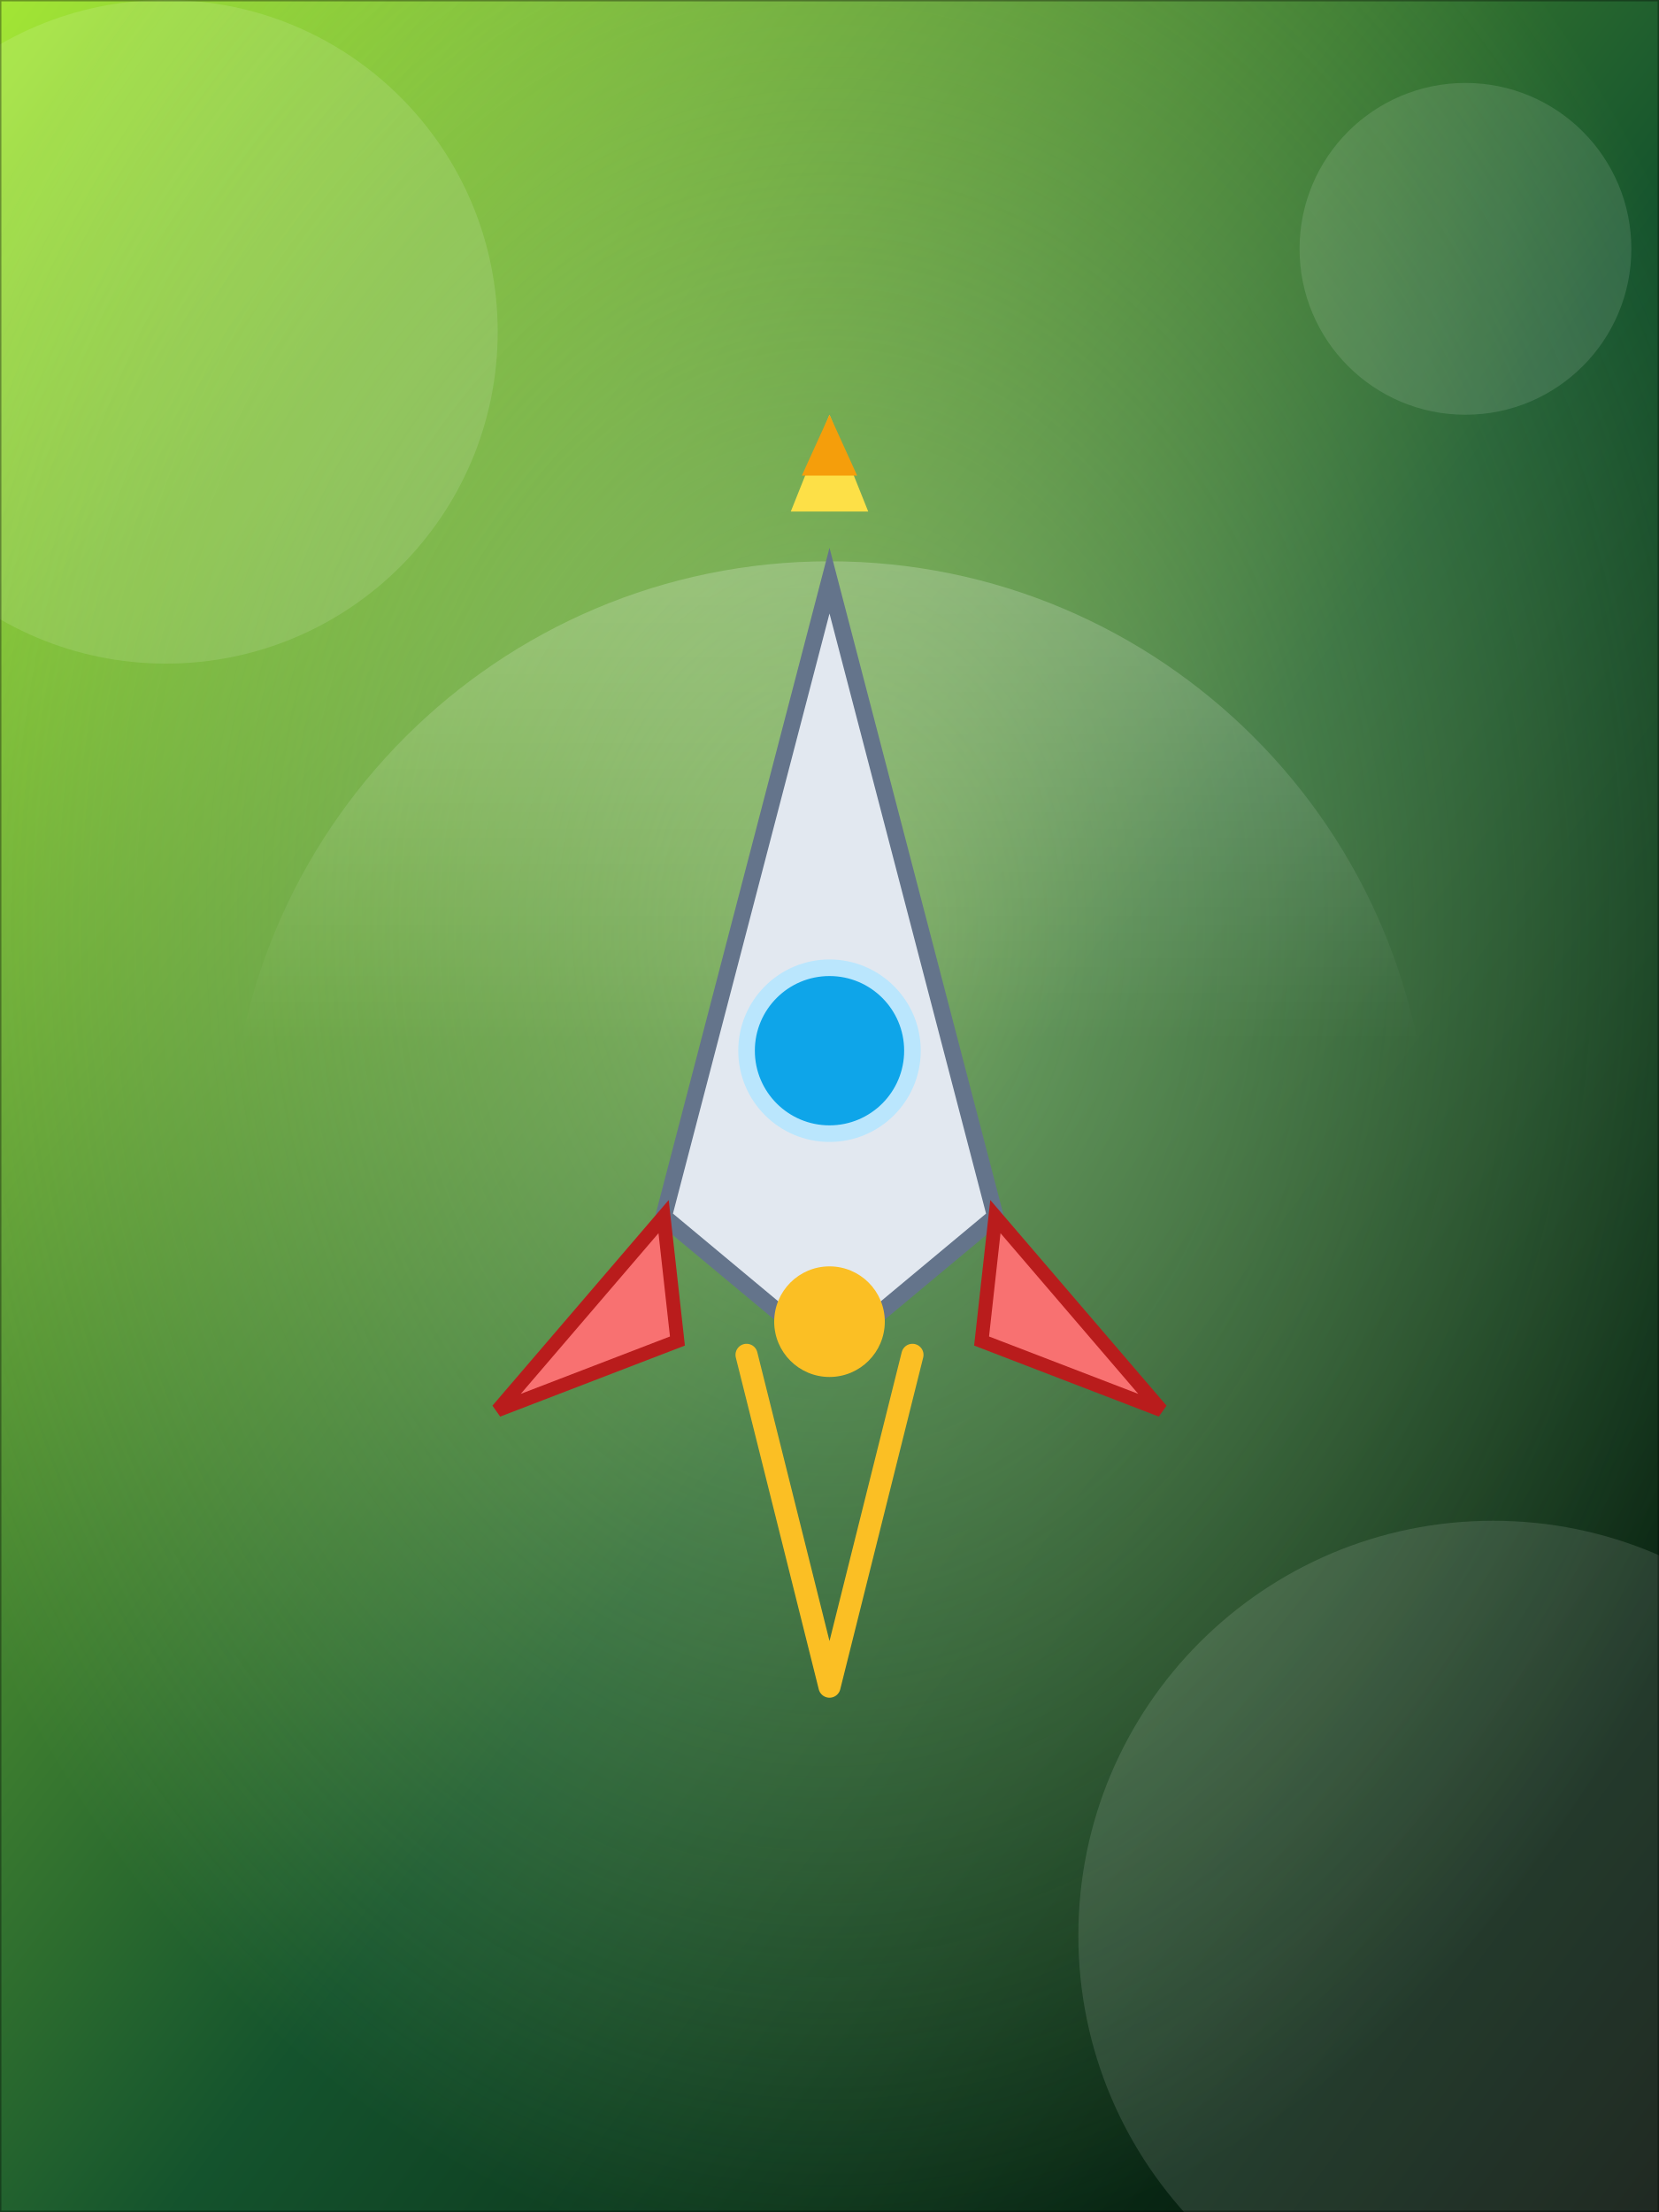
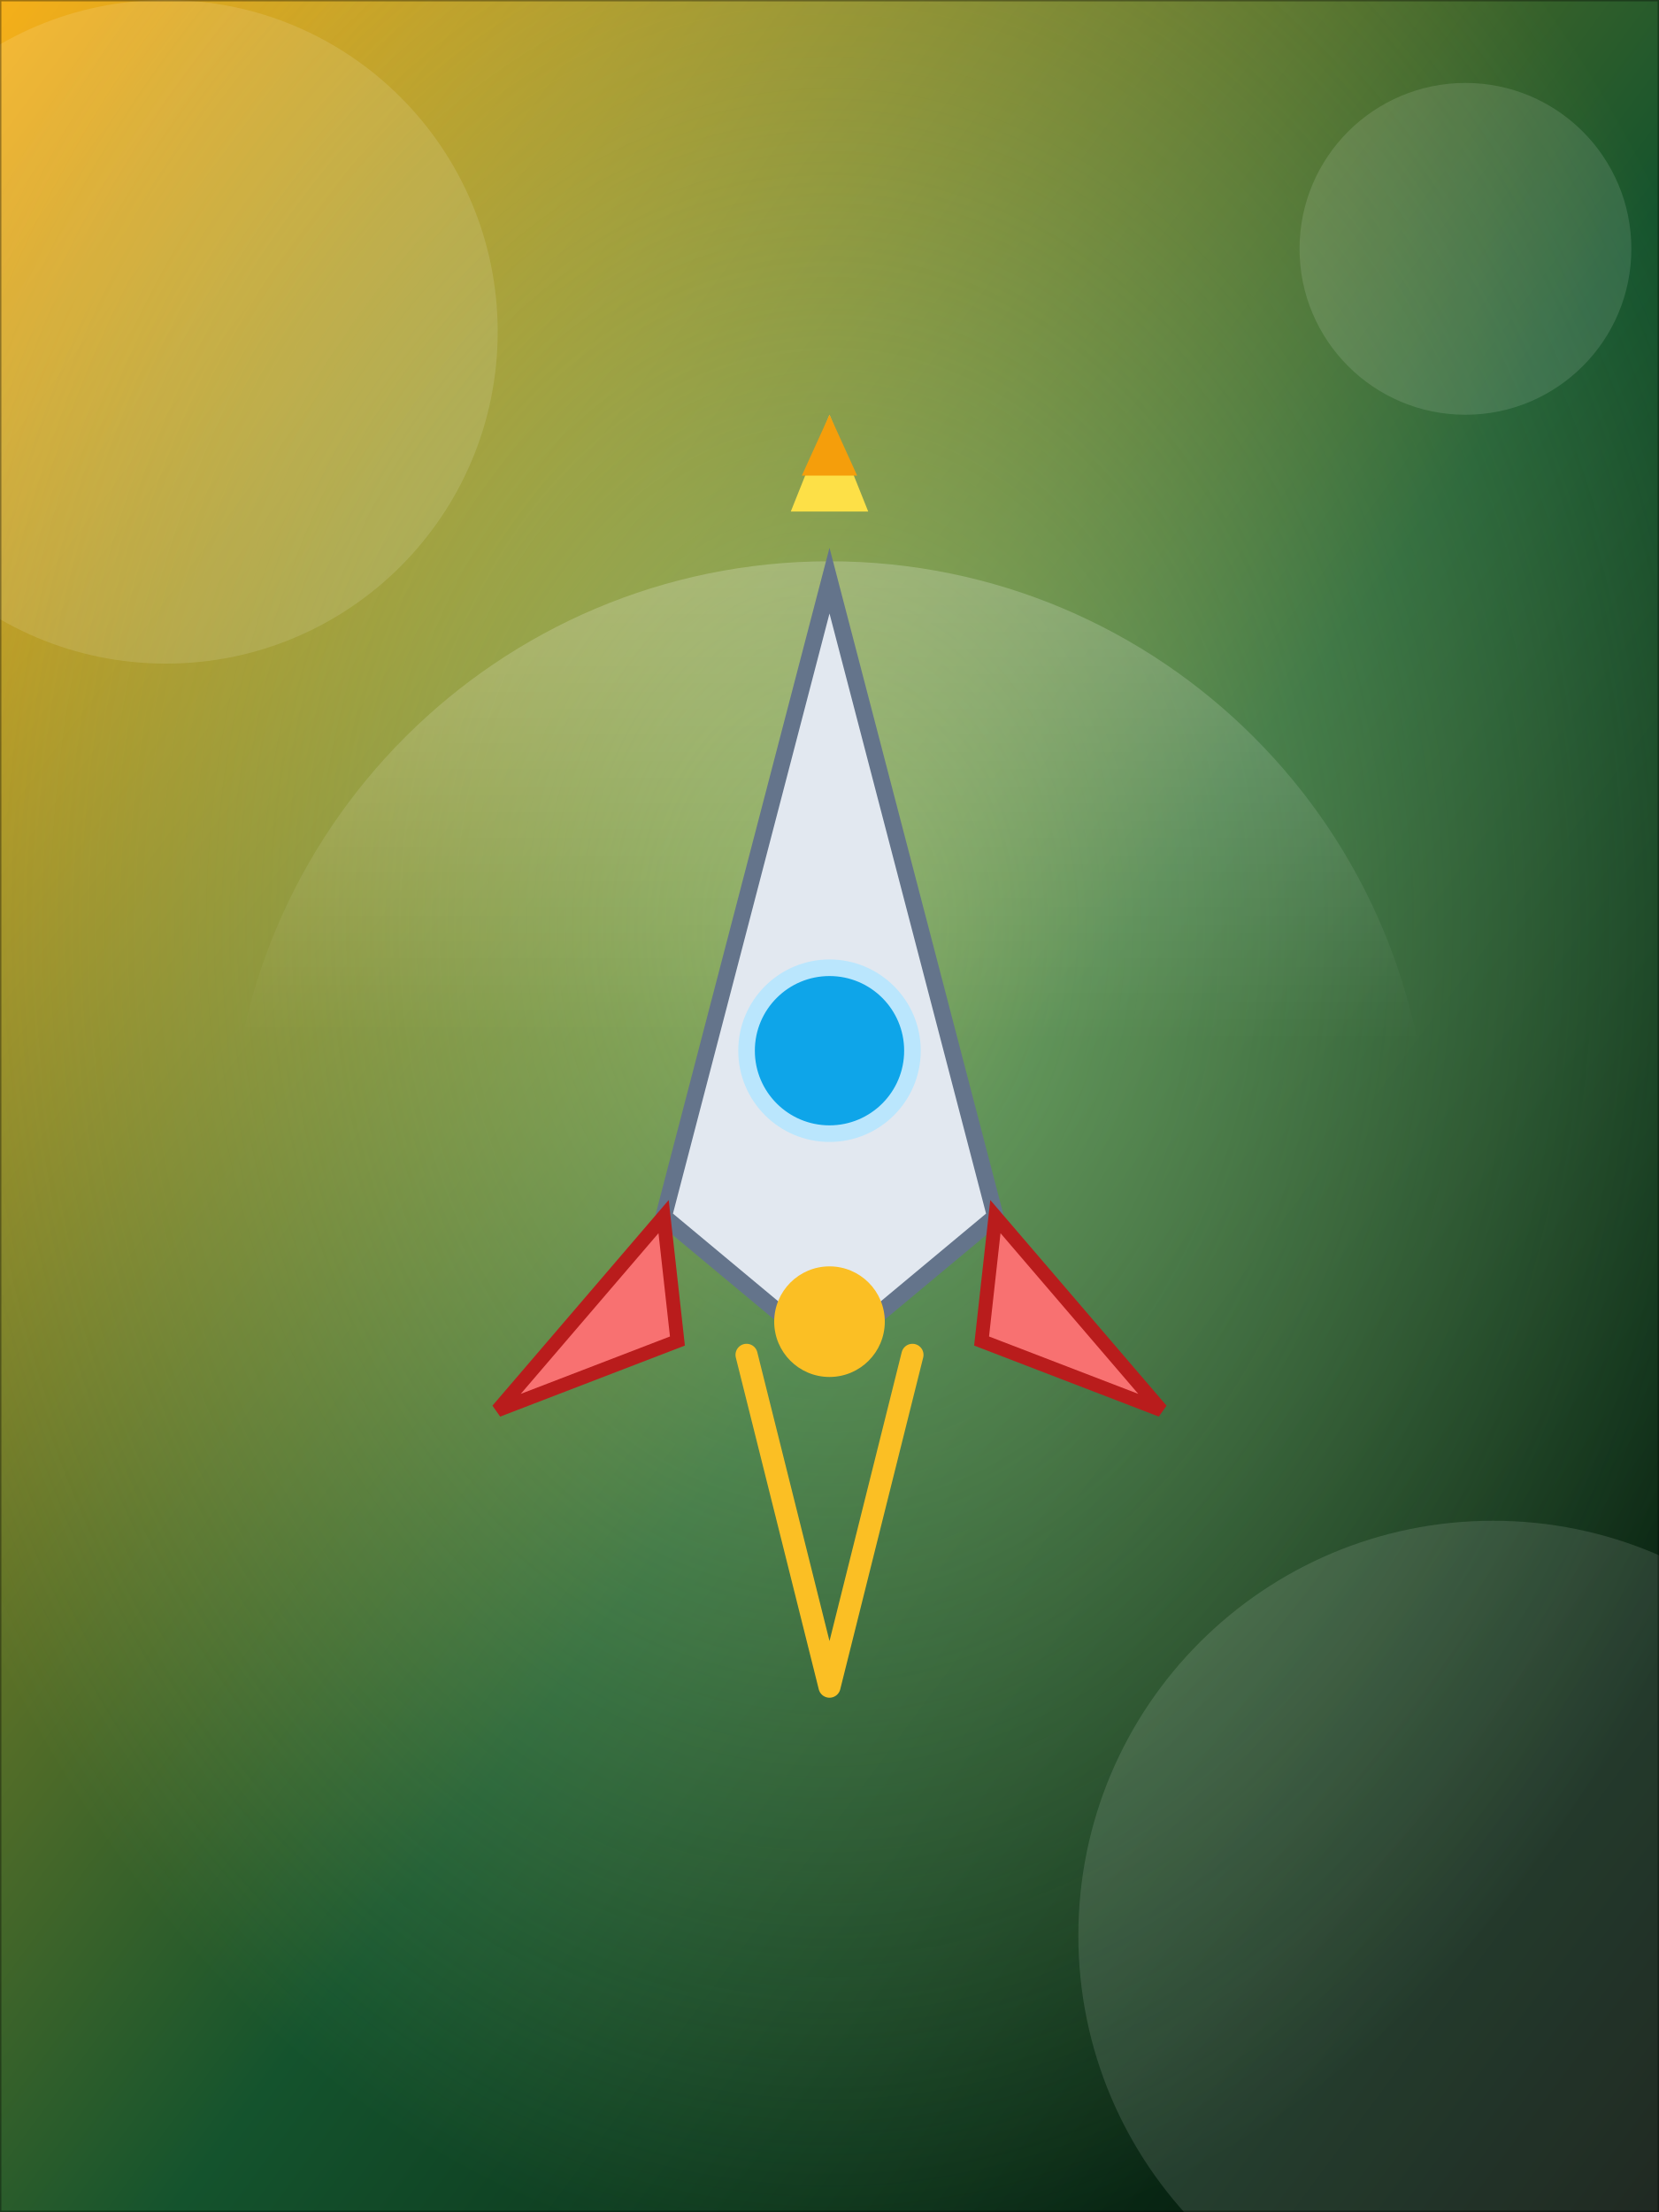
<svg xmlns="http://www.w3.org/2000/svg" width="600" height="800" viewBox="0 0 600 800">
  <defs>
    <linearGradient id="bg" x1="0" y1="0" x2="1" y2="1">
-       <stop offset="0" stop-color="#a3e635" />
+       <stop offset="0" stop-color="#f6b01a" />
      <stop offset="0.55" stop-color="#14532d" />
      <stop offset="1" stop-color="#020d05" />
    </linearGradient>
    <radialGradient id="glow" cx="0.5" cy="0.42" r="0.6">
      <stop offset="0" stop-color="#d9f99d" stop-opacity="0.5" />
      <stop offset="1" stop-color="#d9f99d" stop-opacity="0" />
    </radialGradient>
    <radialGradient id="ring">
      <stop offset="0.75" stop-color="#000" stop-opacity="0" />
      <stop offset="1" stop-color="#000" stop-opacity="0.35" />
    </radialGradient>
    <linearGradient id="sheen" x1="0" y1="0" x2="0" y2="1">
      <stop offset="0" stop-color="#ffffff" stop-opacity="0.22" />
      <stop offset="0.4" stop-color="#ffffff" stop-opacity="0" />
    </linearGradient>
  </defs>
  <rect width="600" height="800" fill="url(#bg)" />
  <rect width="600" height="800" fill="url(#glow)" />
  <ellipse cx="300" cy="420" rx="217" ry="217" fill="url(#sheen)" />
  <g opacity="0.12">
    <circle cx="60" cy="120" r="120" fill="#ffffff" />
    <circle cx="540" cy="700" r="150" fill="#ffffff" />
    <circle cx="530" cy="90" r="60" fill="#ffffff" />
  </g>
  <g transform="translate(300,400)">
    <polygon points="0,-190 -60,40 0,90 60,40" fill="#e2e8f0" stroke="#64748b" stroke-width="6" />
    <circle cx="0" cy="-20" r="30" fill="#0ea5e9" stroke="#bae6fd" stroke-width="6" />
    <polygon points="-60,40 -120,110 -55,85" fill="#f87171" stroke="#b91c1c" stroke-width="5" />
    <polygon points="60,40 120,110 55,85" fill="#f87171" stroke="#b91c1c" stroke-width="5" />
    <path d="M -30 90 L 0 210 M 30 90 L 0 210" stroke="#fbbf24" stroke-width="8" fill="none" stroke-linecap="round" />
    <circle cx="0" cy="78" r="20" fill="#fbbf24" />
    <polygon points="0,-250 -14,-215 14,-215" fill="#fde047" />
    <polygon points="0,-250 -10,-228 10,-228" fill="#f59e0b" />
  </g>
  <rect x="0" y="0" width="600" height="800" fill="none" stroke="rgba(0,0,0,0.35)" stroke-width="1" />
</svg>
